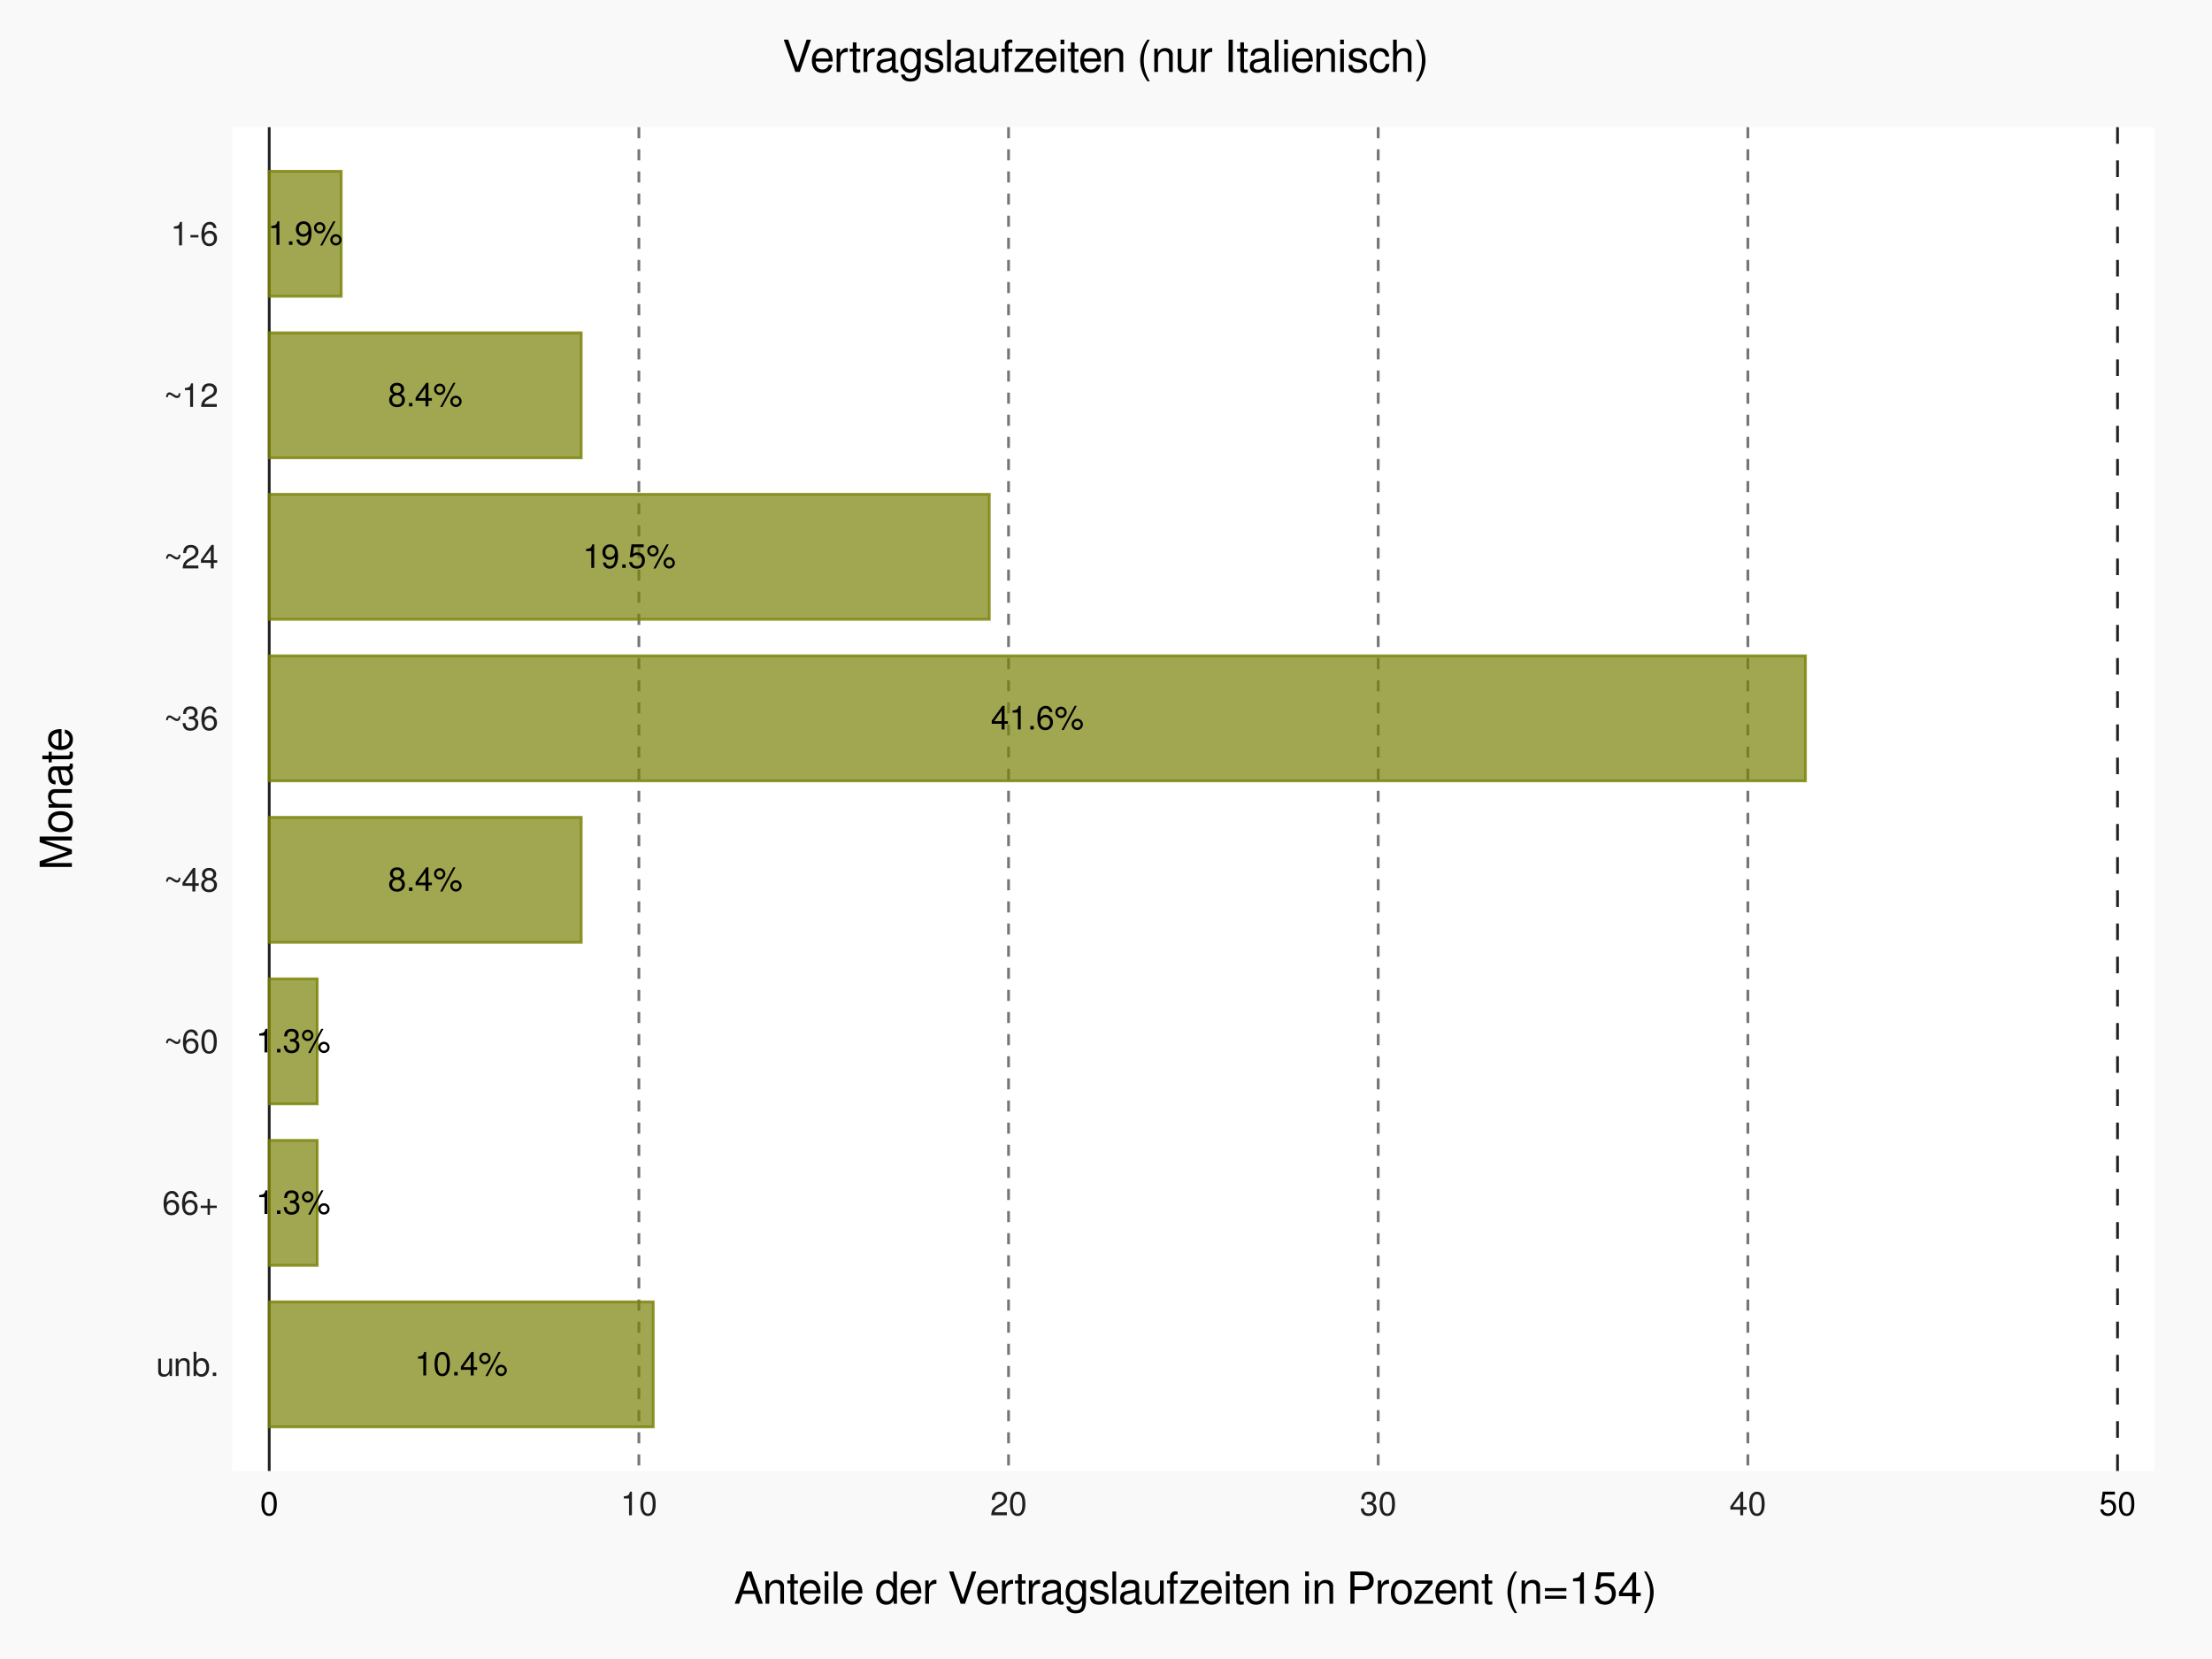
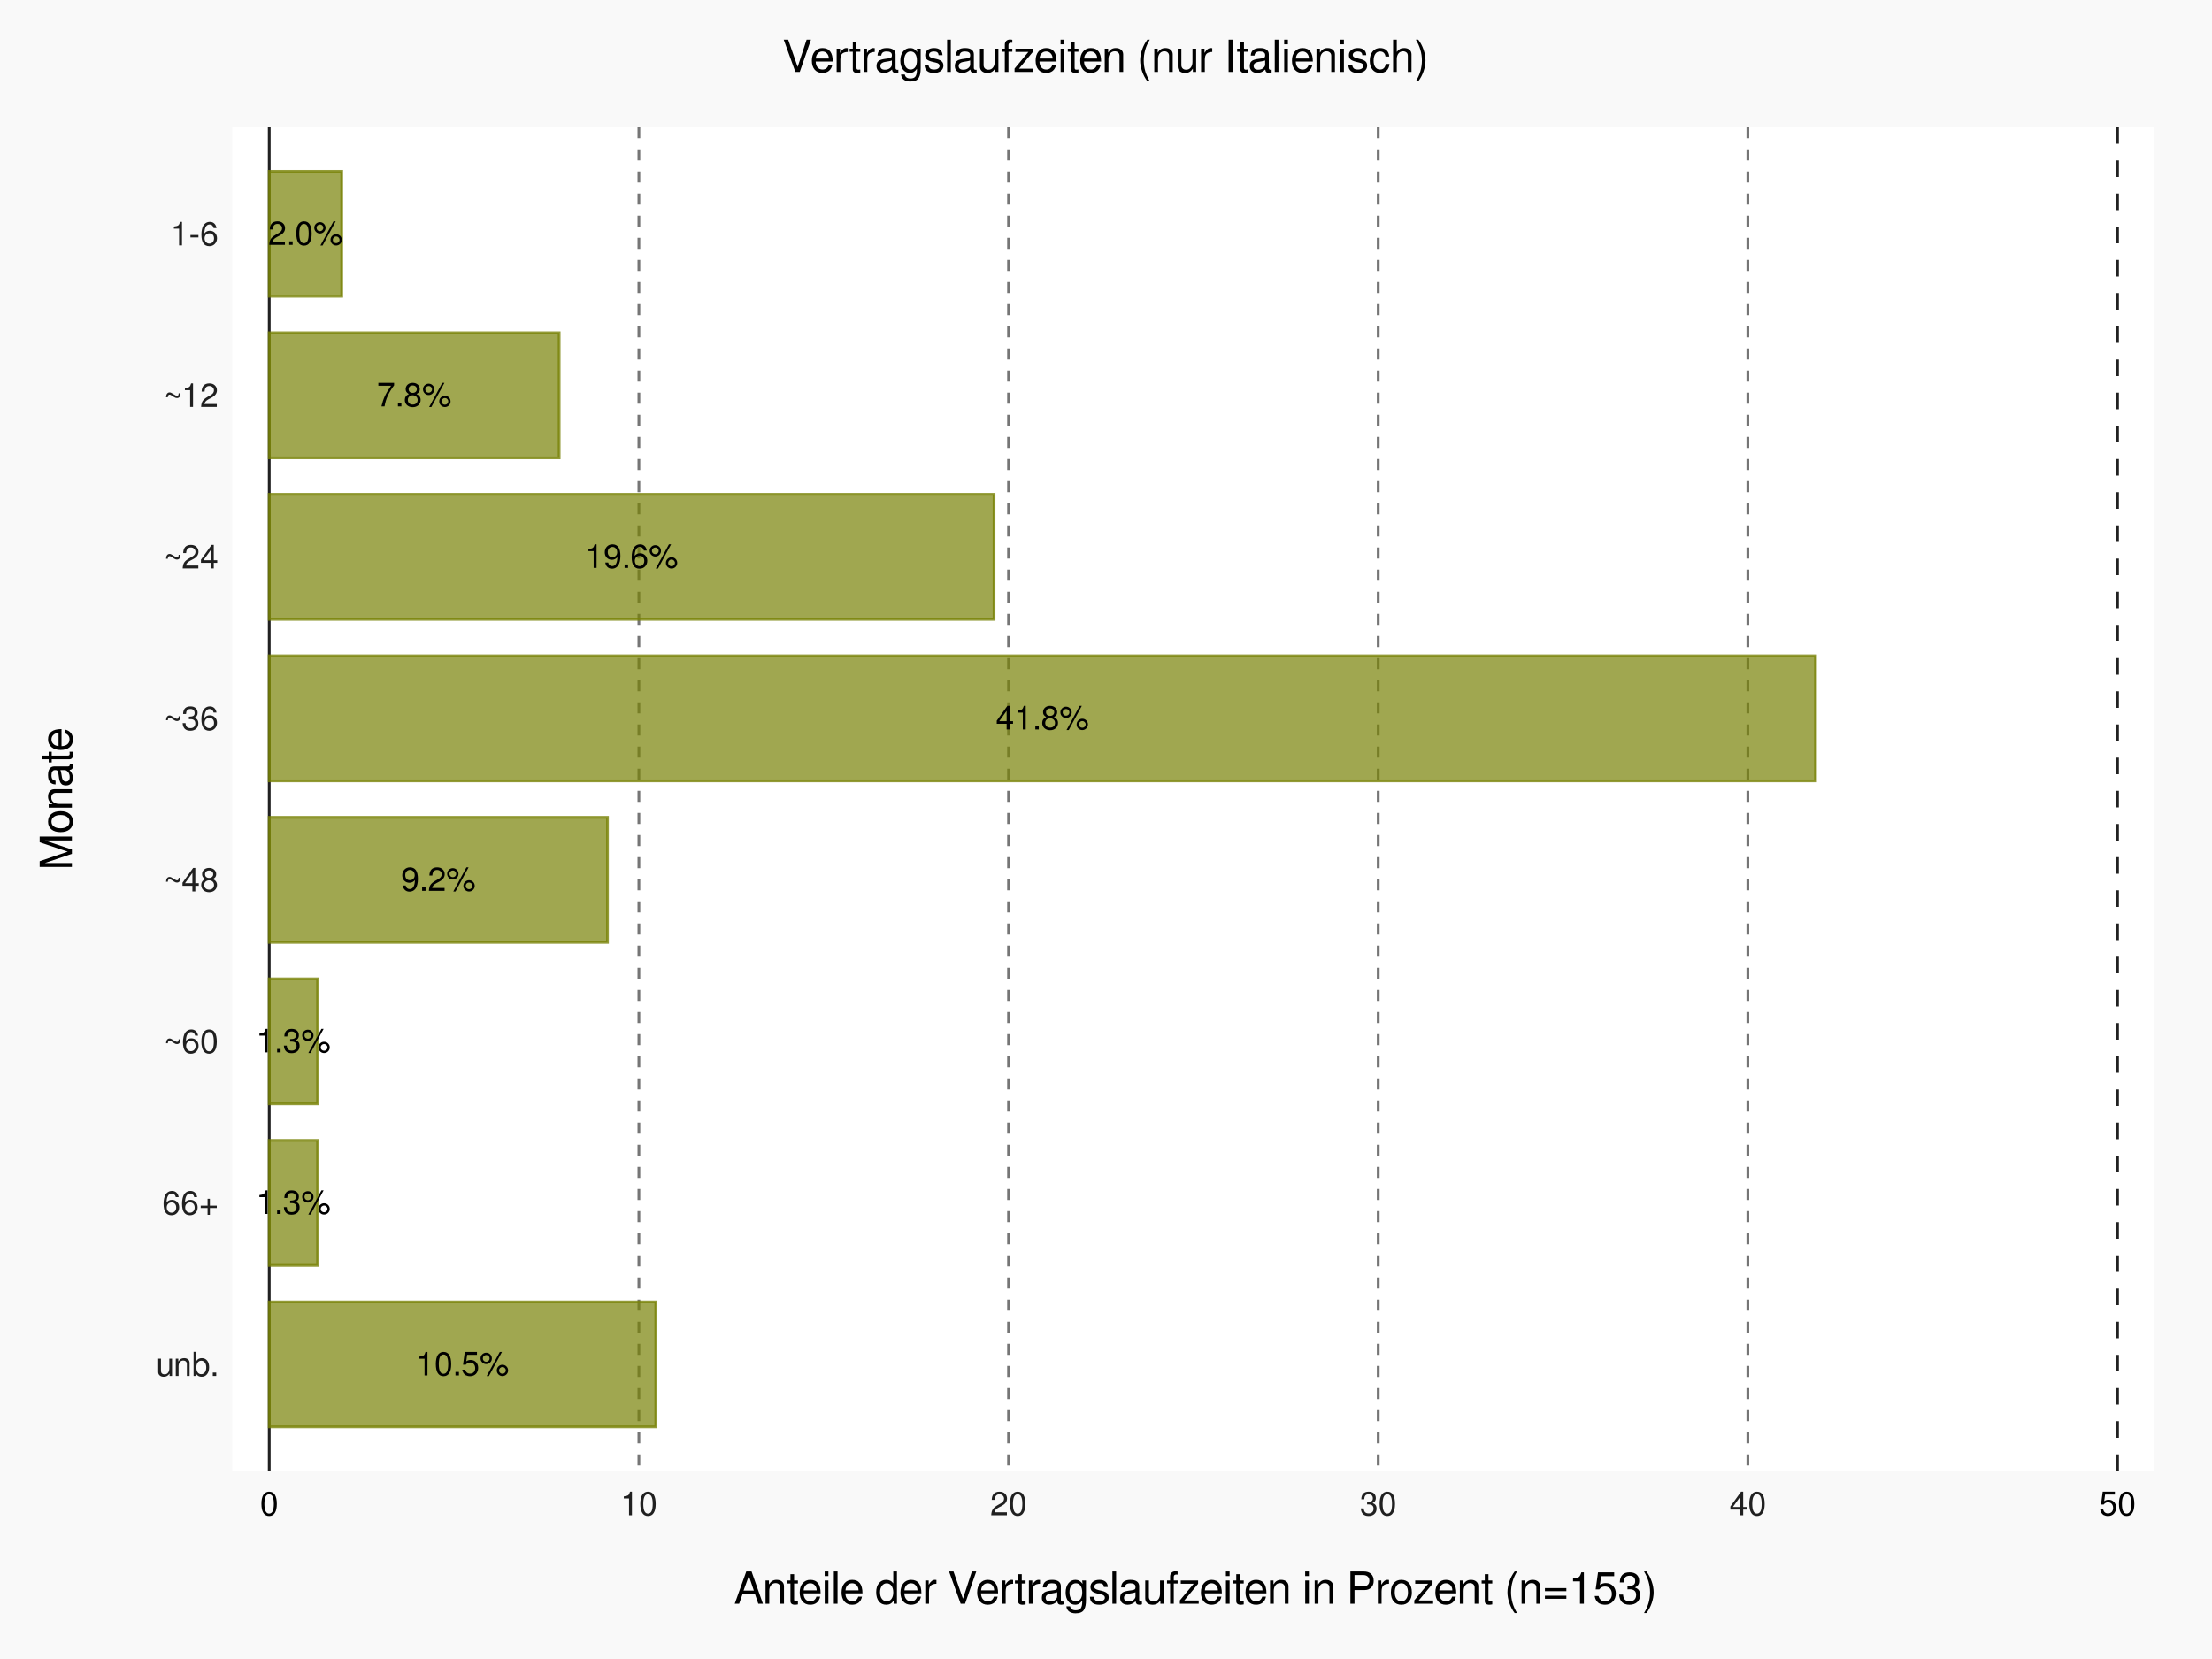
- <svg xmlns="http://www.w3.org/2000/svg" id="chart-3103ba34-6f43-4aed-83cd-1162f090846c" class="pygal-chart" viewBox="0 0 800 600">
+ <svg xmlns="http://www.w3.org/2000/svg" id="chart-85e52eb3-e492-48e3-8ef7-bbec09ffa8a8" class="pygal-chart" viewBox="0 0 800 600">
  <defs>
-     <style type="text/css">#chart-3103ba34-6f43-4aed-83cd-1162f090846c{-webkit-user-select:none;-webkit-font-smoothing:antialiased;font-family:FreeSans}#chart-3103ba34-6f43-4aed-83cd-1162f090846c .title{font-family:FreeSans;font-size:16px}#chart-3103ba34-6f43-4aed-83cd-1162f090846c .legends .legend text{font-family:FreeSans;font-size:14px}#chart-3103ba34-6f43-4aed-83cd-1162f090846c .axis text{font-family:FreeSans;font-size:12px}#chart-3103ba34-6f43-4aed-83cd-1162f090846c .axis text.major{font-family:FreeSans;font-size:12px}#chart-3103ba34-6f43-4aed-83cd-1162f090846c .text-overlay text.value{font-family:FreeSans;font-size:12px}#chart-3103ba34-6f43-4aed-83cd-1162f090846c .text-overlay text.label{font-family:FreeSans;font-size:12px}#chart-3103ba34-6f43-4aed-83cd-1162f090846c .tooltip{font-family:FreeSans;font-size:14px}#chart-3103ba34-6f43-4aed-83cd-1162f090846c text.no_data{font-family:FreeSans;font-size:64px}
- #chart-3103ba34-6f43-4aed-83cd-1162f090846c{background-color:rgba(249,249,249,1)}#chart-3103ba34-6f43-4aed-83cd-1162f090846c path,#chart-3103ba34-6f43-4aed-83cd-1162f090846c line,#chart-3103ba34-6f43-4aed-83cd-1162f090846c rect,#chart-3103ba34-6f43-4aed-83cd-1162f090846c circle{-webkit-transition:150ms;-moz-transition:150ms;transition:150ms}#chart-3103ba34-6f43-4aed-83cd-1162f090846c .graph &gt; .background{fill:rgba(249,249,249,1)}#chart-3103ba34-6f43-4aed-83cd-1162f090846c .plot &gt; .background{fill:rgba(255,255,255,1)}#chart-3103ba34-6f43-4aed-83cd-1162f090846c .graph{fill:rgba(0,0,0,.87)}#chart-3103ba34-6f43-4aed-83cd-1162f090846c text.no_data{fill:rgba(0,0,0,1)}#chart-3103ba34-6f43-4aed-83cd-1162f090846c .title{fill:rgba(0,0,0,1)}#chart-3103ba34-6f43-4aed-83cd-1162f090846c .legends .legend text{fill:rgba(0,0,0,.87)}#chart-3103ba34-6f43-4aed-83cd-1162f090846c .legends .legend:hover text{fill:rgba(0,0,0,1)}#chart-3103ba34-6f43-4aed-83cd-1162f090846c .axis .line{stroke:rgba(0,0,0,1)}#chart-3103ba34-6f43-4aed-83cd-1162f090846c .axis .guide.line{stroke:rgba(0,0,0,.54)}#chart-3103ba34-6f43-4aed-83cd-1162f090846c .axis .major.line{stroke:rgba(0,0,0,.87)}#chart-3103ba34-6f43-4aed-83cd-1162f090846c .axis text.major{fill:rgba(0,0,0,1)}#chart-3103ba34-6f43-4aed-83cd-1162f090846c .axis.y .guides:hover .guide.line,#chart-3103ba34-6f43-4aed-83cd-1162f090846c .line-graph .axis.x .guides:hover .guide.line,#chart-3103ba34-6f43-4aed-83cd-1162f090846c .stackedline-graph .axis.x .guides:hover .guide.line,#chart-3103ba34-6f43-4aed-83cd-1162f090846c .xy-graph .axis.x .guides:hover .guide.line{stroke:rgba(0,0,0,1)}#chart-3103ba34-6f43-4aed-83cd-1162f090846c .axis .guides:hover text{fill:rgba(0,0,0,1)}#chart-3103ba34-6f43-4aed-83cd-1162f090846c .reactive{fill-opacity:.7;stroke-opacity:.8}#chart-3103ba34-6f43-4aed-83cd-1162f090846c .ci{stroke:rgba(0,0,0,.87)}#chart-3103ba34-6f43-4aed-83cd-1162f090846c .reactive.active,#chart-3103ba34-6f43-4aed-83cd-1162f090846c .active .reactive{fill-opacity:.8;stroke-opacity:.9;stroke-width:4}#chart-3103ba34-6f43-4aed-83cd-1162f090846c .ci .reactive.active{stroke-width:1.5}#chart-3103ba34-6f43-4aed-83cd-1162f090846c .series text{fill:rgba(0,0,0,1)}#chart-3103ba34-6f43-4aed-83cd-1162f090846c .tooltip rect{fill:rgba(255,255,255,1);stroke:rgba(0,0,0,1);-webkit-transition:opacity 150ms;-moz-transition:opacity 150ms;transition:opacity 150ms}#chart-3103ba34-6f43-4aed-83cd-1162f090846c .tooltip .label{fill:rgba(0,0,0,.87)}#chart-3103ba34-6f43-4aed-83cd-1162f090846c .tooltip .label{fill:rgba(0,0,0,.87)}#chart-3103ba34-6f43-4aed-83cd-1162f090846c .tooltip .legend{font-size:.8em;fill:rgba(0,0,0,.54)}#chart-3103ba34-6f43-4aed-83cd-1162f090846c .tooltip .x_label{font-size:.6em;fill:rgba(0,0,0,1)}#chart-3103ba34-6f43-4aed-83cd-1162f090846c .tooltip .xlink{font-size:.5em;text-decoration:underline}#chart-3103ba34-6f43-4aed-83cd-1162f090846c .tooltip .value{font-size:1.5em}#chart-3103ba34-6f43-4aed-83cd-1162f090846c .bound{font-size:.5em}#chart-3103ba34-6f43-4aed-83cd-1162f090846c .max-value{font-size:.75em;fill:rgba(0,0,0,.54)}#chart-3103ba34-6f43-4aed-83cd-1162f090846c .map-element{fill:rgba(255,255,255,1);stroke:rgba(0,0,0,.54) !important}#chart-3103ba34-6f43-4aed-83cd-1162f090846c .map-element .reactive{fill-opacity:inherit;stroke-opacity:inherit}#chart-3103ba34-6f43-4aed-83cd-1162f090846c .color-0,#chart-3103ba34-6f43-4aed-83cd-1162f090846c .color-0 a:visited{stroke:#788207;fill:#788207}#chart-3103ba34-6f43-4aed-83cd-1162f090846c .text-overlay .color-0 text{fill:black}
- #chart-3103ba34-6f43-4aed-83cd-1162f090846c text.no_data{text-anchor:middle}#chart-3103ba34-6f43-4aed-83cd-1162f090846c .guide.line{fill:none}#chart-3103ba34-6f43-4aed-83cd-1162f090846c .centered{text-anchor:middle}#chart-3103ba34-6f43-4aed-83cd-1162f090846c .title{text-anchor:middle}#chart-3103ba34-6f43-4aed-83cd-1162f090846c .legends .legend text{fill-opacity:1}#chart-3103ba34-6f43-4aed-83cd-1162f090846c .axis.x text{text-anchor:middle}#chart-3103ba34-6f43-4aed-83cd-1162f090846c .axis.x:not(.web) text[transform]{text-anchor:start}#chart-3103ba34-6f43-4aed-83cd-1162f090846c .axis.x:not(.web) text[transform].backwards{text-anchor:end}#chart-3103ba34-6f43-4aed-83cd-1162f090846c .axis.y text{text-anchor:end}#chart-3103ba34-6f43-4aed-83cd-1162f090846c .axis.y text[transform].backwards{text-anchor:start}#chart-3103ba34-6f43-4aed-83cd-1162f090846c .axis.y2 text{text-anchor:start}#chart-3103ba34-6f43-4aed-83cd-1162f090846c .axis.y2 text[transform].backwards{text-anchor:end}#chart-3103ba34-6f43-4aed-83cd-1162f090846c .axis .guide.line{stroke-dasharray:4,4}#chart-3103ba34-6f43-4aed-83cd-1162f090846c .axis .major.guide.line{stroke-dasharray:6,6}#chart-3103ba34-6f43-4aed-83cd-1162f090846c .horizontal .axis.y .guide.line,#chart-3103ba34-6f43-4aed-83cd-1162f090846c .horizontal .axis.y2 .guide.line,#chart-3103ba34-6f43-4aed-83cd-1162f090846c .vertical .axis.x .guide.line{opacity:0}#chart-3103ba34-6f43-4aed-83cd-1162f090846c .horizontal .axis.always_show .guide.line,#chart-3103ba34-6f43-4aed-83cd-1162f090846c .vertical .axis.always_show .guide.line{opacity:1 !important}#chart-3103ba34-6f43-4aed-83cd-1162f090846c .axis.y .guides:hover .guide.line,#chart-3103ba34-6f43-4aed-83cd-1162f090846c .axis.y2 .guides:hover .guide.line,#chart-3103ba34-6f43-4aed-83cd-1162f090846c .axis.x .guides:hover .guide.line{opacity:1}#chart-3103ba34-6f43-4aed-83cd-1162f090846c .axis .guides:hover text{opacity:1}#chart-3103ba34-6f43-4aed-83cd-1162f090846c .nofill{fill:none}#chart-3103ba34-6f43-4aed-83cd-1162f090846c .subtle-fill{fill-opacity:.2}#chart-3103ba34-6f43-4aed-83cd-1162f090846c .dot{stroke-width:1px;fill-opacity:1}#chart-3103ba34-6f43-4aed-83cd-1162f090846c .dot.active{stroke-width:5px}#chart-3103ba34-6f43-4aed-83cd-1162f090846c .dot.negative{fill:transparent}#chart-3103ba34-6f43-4aed-83cd-1162f090846c text,#chart-3103ba34-6f43-4aed-83cd-1162f090846c tspan{stroke:none !important}#chart-3103ba34-6f43-4aed-83cd-1162f090846c .series text.active{opacity:1}#chart-3103ba34-6f43-4aed-83cd-1162f090846c .tooltip rect{fill-opacity:.95;stroke-width:.5}#chart-3103ba34-6f43-4aed-83cd-1162f090846c .tooltip text{fill-opacity:1}#chart-3103ba34-6f43-4aed-83cd-1162f090846c .showable{visibility:hidden}#chart-3103ba34-6f43-4aed-83cd-1162f090846c .showable.shown{visibility:visible}#chart-3103ba34-6f43-4aed-83cd-1162f090846c .gauge-background{fill:rgba(229,229,229,1);stroke:none}#chart-3103ba34-6f43-4aed-83cd-1162f090846c .bg-lines{stroke:rgba(249,249,249,1);stroke-width:2px}</style>
+     <style type="text/css">#chart-85e52eb3-e492-48e3-8ef7-bbec09ffa8a8{-webkit-user-select:none;-webkit-font-smoothing:antialiased;font-family:FreeSans}#chart-85e52eb3-e492-48e3-8ef7-bbec09ffa8a8 .title{font-family:FreeSans;font-size:16px}#chart-85e52eb3-e492-48e3-8ef7-bbec09ffa8a8 .legends .legend text{font-family:FreeSans;font-size:14px}#chart-85e52eb3-e492-48e3-8ef7-bbec09ffa8a8 .axis text{font-family:FreeSans;font-size:12px}#chart-85e52eb3-e492-48e3-8ef7-bbec09ffa8a8 .axis text.major{font-family:FreeSans;font-size:12px}#chart-85e52eb3-e492-48e3-8ef7-bbec09ffa8a8 .text-overlay text.value{font-family:FreeSans;font-size:12px}#chart-85e52eb3-e492-48e3-8ef7-bbec09ffa8a8 .text-overlay text.label{font-family:FreeSans;font-size:12px}#chart-85e52eb3-e492-48e3-8ef7-bbec09ffa8a8 .tooltip{font-family:FreeSans;font-size:14px}#chart-85e52eb3-e492-48e3-8ef7-bbec09ffa8a8 text.no_data{font-family:FreeSans;font-size:64px}
+ #chart-85e52eb3-e492-48e3-8ef7-bbec09ffa8a8{background-color:rgba(249,249,249,1)}#chart-85e52eb3-e492-48e3-8ef7-bbec09ffa8a8 path,#chart-85e52eb3-e492-48e3-8ef7-bbec09ffa8a8 line,#chart-85e52eb3-e492-48e3-8ef7-bbec09ffa8a8 rect,#chart-85e52eb3-e492-48e3-8ef7-bbec09ffa8a8 circle{-webkit-transition:150ms;-moz-transition:150ms;transition:150ms}#chart-85e52eb3-e492-48e3-8ef7-bbec09ffa8a8 .graph &gt; .background{fill:rgba(249,249,249,1)}#chart-85e52eb3-e492-48e3-8ef7-bbec09ffa8a8 .plot &gt; .background{fill:rgba(255,255,255,1)}#chart-85e52eb3-e492-48e3-8ef7-bbec09ffa8a8 .graph{fill:rgba(0,0,0,.87)}#chart-85e52eb3-e492-48e3-8ef7-bbec09ffa8a8 text.no_data{fill:rgba(0,0,0,1)}#chart-85e52eb3-e492-48e3-8ef7-bbec09ffa8a8 .title{fill:rgba(0,0,0,1)}#chart-85e52eb3-e492-48e3-8ef7-bbec09ffa8a8 .legends .legend text{fill:rgba(0,0,0,.87)}#chart-85e52eb3-e492-48e3-8ef7-bbec09ffa8a8 .legends .legend:hover text{fill:rgba(0,0,0,1)}#chart-85e52eb3-e492-48e3-8ef7-bbec09ffa8a8 .axis .line{stroke:rgba(0,0,0,1)}#chart-85e52eb3-e492-48e3-8ef7-bbec09ffa8a8 .axis .guide.line{stroke:rgba(0,0,0,.54)}#chart-85e52eb3-e492-48e3-8ef7-bbec09ffa8a8 .axis .major.line{stroke:rgba(0,0,0,.87)}#chart-85e52eb3-e492-48e3-8ef7-bbec09ffa8a8 .axis text.major{fill:rgba(0,0,0,1)}#chart-85e52eb3-e492-48e3-8ef7-bbec09ffa8a8 .axis.y .guides:hover .guide.line,#chart-85e52eb3-e492-48e3-8ef7-bbec09ffa8a8 .line-graph .axis.x .guides:hover .guide.line,#chart-85e52eb3-e492-48e3-8ef7-bbec09ffa8a8 .stackedline-graph .axis.x .guides:hover .guide.line,#chart-85e52eb3-e492-48e3-8ef7-bbec09ffa8a8 .xy-graph .axis.x .guides:hover .guide.line{stroke:rgba(0,0,0,1)}#chart-85e52eb3-e492-48e3-8ef7-bbec09ffa8a8 .axis .guides:hover text{fill:rgba(0,0,0,1)}#chart-85e52eb3-e492-48e3-8ef7-bbec09ffa8a8 .reactive{fill-opacity:.7;stroke-opacity:.8}#chart-85e52eb3-e492-48e3-8ef7-bbec09ffa8a8 .ci{stroke:rgba(0,0,0,.87)}#chart-85e52eb3-e492-48e3-8ef7-bbec09ffa8a8 .reactive.active,#chart-85e52eb3-e492-48e3-8ef7-bbec09ffa8a8 .active .reactive{fill-opacity:.8;stroke-opacity:.9;stroke-width:4}#chart-85e52eb3-e492-48e3-8ef7-bbec09ffa8a8 .ci .reactive.active{stroke-width:1.5}#chart-85e52eb3-e492-48e3-8ef7-bbec09ffa8a8 .series text{fill:rgba(0,0,0,1)}#chart-85e52eb3-e492-48e3-8ef7-bbec09ffa8a8 .tooltip rect{fill:rgba(255,255,255,1);stroke:rgba(0,0,0,1);-webkit-transition:opacity 150ms;-moz-transition:opacity 150ms;transition:opacity 150ms}#chart-85e52eb3-e492-48e3-8ef7-bbec09ffa8a8 .tooltip .label{fill:rgba(0,0,0,.87)}#chart-85e52eb3-e492-48e3-8ef7-bbec09ffa8a8 .tooltip .label{fill:rgba(0,0,0,.87)}#chart-85e52eb3-e492-48e3-8ef7-bbec09ffa8a8 .tooltip .legend{font-size:.8em;fill:rgba(0,0,0,.54)}#chart-85e52eb3-e492-48e3-8ef7-bbec09ffa8a8 .tooltip .x_label{font-size:.6em;fill:rgba(0,0,0,1)}#chart-85e52eb3-e492-48e3-8ef7-bbec09ffa8a8 .tooltip .xlink{font-size:.5em;text-decoration:underline}#chart-85e52eb3-e492-48e3-8ef7-bbec09ffa8a8 .tooltip .value{font-size:1.5em}#chart-85e52eb3-e492-48e3-8ef7-bbec09ffa8a8 .bound{font-size:.5em}#chart-85e52eb3-e492-48e3-8ef7-bbec09ffa8a8 .max-value{font-size:.75em;fill:rgba(0,0,0,.54)}#chart-85e52eb3-e492-48e3-8ef7-bbec09ffa8a8 .map-element{fill:rgba(255,255,255,1);stroke:rgba(0,0,0,.54) !important}#chart-85e52eb3-e492-48e3-8ef7-bbec09ffa8a8 .map-element .reactive{fill-opacity:inherit;stroke-opacity:inherit}#chart-85e52eb3-e492-48e3-8ef7-bbec09ffa8a8 .color-0,#chart-85e52eb3-e492-48e3-8ef7-bbec09ffa8a8 .color-0 a:visited{stroke:#788207;fill:#788207}#chart-85e52eb3-e492-48e3-8ef7-bbec09ffa8a8 .text-overlay .color-0 text{fill:black}
+ #chart-85e52eb3-e492-48e3-8ef7-bbec09ffa8a8 text.no_data{text-anchor:middle}#chart-85e52eb3-e492-48e3-8ef7-bbec09ffa8a8 .guide.line{fill:none}#chart-85e52eb3-e492-48e3-8ef7-bbec09ffa8a8 .centered{text-anchor:middle}#chart-85e52eb3-e492-48e3-8ef7-bbec09ffa8a8 .title{text-anchor:middle}#chart-85e52eb3-e492-48e3-8ef7-bbec09ffa8a8 .legends .legend text{fill-opacity:1}#chart-85e52eb3-e492-48e3-8ef7-bbec09ffa8a8 .axis.x text{text-anchor:middle}#chart-85e52eb3-e492-48e3-8ef7-bbec09ffa8a8 .axis.x:not(.web) text[transform]{text-anchor:start}#chart-85e52eb3-e492-48e3-8ef7-bbec09ffa8a8 .axis.x:not(.web) text[transform].backwards{text-anchor:end}#chart-85e52eb3-e492-48e3-8ef7-bbec09ffa8a8 .axis.y text{text-anchor:end}#chart-85e52eb3-e492-48e3-8ef7-bbec09ffa8a8 .axis.y text[transform].backwards{text-anchor:start}#chart-85e52eb3-e492-48e3-8ef7-bbec09ffa8a8 .axis.y2 text{text-anchor:start}#chart-85e52eb3-e492-48e3-8ef7-bbec09ffa8a8 .axis.y2 text[transform].backwards{text-anchor:end}#chart-85e52eb3-e492-48e3-8ef7-bbec09ffa8a8 .axis .guide.line{stroke-dasharray:4,4}#chart-85e52eb3-e492-48e3-8ef7-bbec09ffa8a8 .axis .major.guide.line{stroke-dasharray:6,6}#chart-85e52eb3-e492-48e3-8ef7-bbec09ffa8a8 .horizontal .axis.y .guide.line,#chart-85e52eb3-e492-48e3-8ef7-bbec09ffa8a8 .horizontal .axis.y2 .guide.line,#chart-85e52eb3-e492-48e3-8ef7-bbec09ffa8a8 .vertical .axis.x .guide.line{opacity:0}#chart-85e52eb3-e492-48e3-8ef7-bbec09ffa8a8 .horizontal .axis.always_show .guide.line,#chart-85e52eb3-e492-48e3-8ef7-bbec09ffa8a8 .vertical .axis.always_show .guide.line{opacity:1 !important}#chart-85e52eb3-e492-48e3-8ef7-bbec09ffa8a8 .axis.y .guides:hover .guide.line,#chart-85e52eb3-e492-48e3-8ef7-bbec09ffa8a8 .axis.y2 .guides:hover .guide.line,#chart-85e52eb3-e492-48e3-8ef7-bbec09ffa8a8 .axis.x .guides:hover .guide.line{opacity:1}#chart-85e52eb3-e492-48e3-8ef7-bbec09ffa8a8 .axis .guides:hover text{opacity:1}#chart-85e52eb3-e492-48e3-8ef7-bbec09ffa8a8 .nofill{fill:none}#chart-85e52eb3-e492-48e3-8ef7-bbec09ffa8a8 .subtle-fill{fill-opacity:.2}#chart-85e52eb3-e492-48e3-8ef7-bbec09ffa8a8 .dot{stroke-width:1px;fill-opacity:1}#chart-85e52eb3-e492-48e3-8ef7-bbec09ffa8a8 .dot.active{stroke-width:5px}#chart-85e52eb3-e492-48e3-8ef7-bbec09ffa8a8 .dot.negative{fill:transparent}#chart-85e52eb3-e492-48e3-8ef7-bbec09ffa8a8 text,#chart-85e52eb3-e492-48e3-8ef7-bbec09ffa8a8 tspan{stroke:none !important}#chart-85e52eb3-e492-48e3-8ef7-bbec09ffa8a8 .series text.active{opacity:1}#chart-85e52eb3-e492-48e3-8ef7-bbec09ffa8a8 .tooltip rect{fill-opacity:.95;stroke-width:.5}#chart-85e52eb3-e492-48e3-8ef7-bbec09ffa8a8 .tooltip text{fill-opacity:1}#chart-85e52eb3-e492-48e3-8ef7-bbec09ffa8a8 .showable{visibility:hidden}#chart-85e52eb3-e492-48e3-8ef7-bbec09ffa8a8 .showable.shown{visibility:visible}#chart-85e52eb3-e492-48e3-8ef7-bbec09ffa8a8 .gauge-background{fill:rgba(229,229,229,1);stroke:none}#chart-85e52eb3-e492-48e3-8ef7-bbec09ffa8a8 .bg-lines{stroke:rgba(249,249,249,1);stroke-width:2px}</style>
  </defs>
  <g class="graph horizontalbar-graph horizontal">
    <rect x="0" y="0" width="800" height="600" class="background" />
    <g transform="translate(84, 46)" class="plot">
      <rect x="0" y="0" width="695.2" height="486" class="background" />
      <g class="axis y">
        <g class="guides">
          <text x="-5" y="451.647" class="">unb.</text>
        </g>
        <g class="guides">
          <text x="-5" y="393.234" class="">66+</text>
        </g>
        <g class="guides">
          <text x="-5" y="334.82" class="">~60</text>
        </g>
        <g class="guides">
          <text x="-5" y="276.407" class="">~48</text>
        </g>
        <g class="guides">
          <text x="-5" y="217.993" class="">~36</text>
        </g>
        <g class="guides">
          <text x="-5" y="159.58" class="">~24</text>
        </g>
        <g class="guides">
          <text x="-5" y="101.166" class="">~12</text>
        </g>
        <g class="guides">
          <text x="-5" y="42.753" class="">1-6</text>
        </g>
      </g>
      <g class="axis x always_show">
        <g class="guides">
          <path d="M13.369 0 v486" class="axis major line" />
          <text x="13.369" y="502.0" class="major">0</text>
        </g>
        <g class="guides">
          <path d="M147.062 0 v486" class="guide line" />
          <text x="147.062" y="502.0" class="">10</text>
        </g>
        <g class="guides">
          <path d="M280.754 0 v486" class="guide line" />
          <text x="280.754" y="502.0" class="">20</text>
        </g>
        <g class="guides">
          <path d="M414.446 0 v486" class="guide line" />
          <text x="414.446" y="502.0" class="">30</text>
        </g>
        <g class="guides">
          <path d="M548.138 0 v486" class="guide line" />
          <text x="548.138" y="502.0" class="">40</text>
        </g>
        <g class="guides">
          <path d="M681.831 0 v486" class="major guide line" />
          <text x="681.831" y="502.0" class="major">50</text>
        </g>
      </g>
      <g class="series serie-0 color-0">
        <g class="bars">
          <g class="bar">
-             <rect x="13.369" y="424.829" rx="0" ry="0" width="138.901" height="45.235" class="rect reactive tooltip-trigger" />
+             <rect x="13.369" y="424.829" rx="0" ry="0" width="139.809" height="45.235" class="rect reactive tooltip-trigger" />
          </g>
          <g class="bar">
-             <rect x="13.369" y="366.416" rx="0" ry="0" width="17.363" height="45.235" class="rect reactive tooltip-trigger" />
+             <rect x="13.369" y="366.416" rx="0" ry="0" width="17.476" height="45.235" class="rect reactive tooltip-trigger" />
          </g>
          <g class="bar">
-             <rect x="13.369" y="308.003" rx="0" ry="0" width="17.363" height="45.235" class="rect reactive tooltip-trigger" />
+             <rect x="13.369" y="308.003" rx="0" ry="0" width="17.476" height="45.235" class="rect reactive tooltip-trigger" />
          </g>
          <g class="bar">
-             <rect x="13.369" y="249.589" rx="0" ry="0" width="112.857" height="45.235" class="rect reactive tooltip-trigger" />
+             <rect x="13.369" y="249.589" rx="0" ry="0" width="122.333" height="45.235" class="rect reactive tooltip-trigger" />
          </g>
          <g class="bar">
-             <rect x="13.369" y="191.176" rx="0" ry="0" width="555.604" height="45.235" class="rect reactive tooltip-trigger" />
+             <rect x="13.369" y="191.176" rx="0" ry="0" width="559.236" height="45.235" class="rect reactive tooltip-trigger" />
          </g>
          <g class="bar">
-             <rect x="13.369" y="132.762" rx="0" ry="0" width="260.44" height="45.235" class="rect reactive tooltip-trigger" />
+             <rect x="13.369" y="132.762" rx="0" ry="0" width="262.142" height="45.235" class="rect reactive tooltip-trigger" />
          </g>
          <g class="bar">
-             <rect x="13.369" y="74.349" rx="0" ry="0" width="112.857" height="45.235" class="rect reactive tooltip-trigger" />
+             <rect x="13.369" y="74.349" rx="0" ry="0" width="104.857" height="45.235" class="rect reactive tooltip-trigger" />
          </g>
          <g class="bar">
-             <rect x="13.369" y="15.935" rx="0" ry="0" width="26.044" height="45.235" class="rect reactive tooltip-trigger" />
+             <rect x="13.369" y="15.935" rx="0" ry="0" width="26.214" height="45.235" class="rect reactive tooltip-trigger" />
          </g>
        </g>
      </g>
    </g>
    <g class="titles">
      <text x="400.0" y="26" class="title plot_title">Vertragslaufzeiten (nur Italienisch)</text>
-       <text x="432.4" y="580" class="title">Anteile der Vertragslaufzeiten in Prozent (n=154)</text>
+       <text x="432.4" y="580" class="title">Anteile der Vertragslaufzeiten in Prozent (n=153)</text>
      <text x="0" y="315.0" class="title" transform="rotate(-90 0 289)">Monate</text>
    </g>
    <g transform="translate(84, 46)" class="plot overlay">
      <g class="series serie-0 color-0" />
    </g>
    <g transform="translate(84, 46)" class="plot text-overlay">
      <g class="series serie-0 color-0">
-         <text text-anchor="middle" x="82.82" y="451.447" class="value">10.4%</text>
-         <text text-anchor="middle" x="22.051" y="393.034" class="value">1.3%</text>
-         <text text-anchor="middle" x="22.051" y="334.62" class="value">1.3%</text>
-         <text text-anchor="middle" x="69.798" y="276.207" class="value">8.4%</text>
-         <text text-anchor="middle" x="291.171" y="217.793" class="value">41.6%</text>
-         <text text-anchor="middle" x="143.589" y="159.38" class="value">19.5%</text>
-         <text text-anchor="middle" x="69.798" y="100.966" class="value">8.4%</text>
-         <text text-anchor="middle" x="26.391" y="42.553" class="value">1.9%</text>
+         <text text-anchor="middle" x="83.274" y="451.447" class="value">10.5%</text>
+         <text text-anchor="middle" x="22.107" y="393.034" class="value">1.3%</text>
+         <text text-anchor="middle" x="22.107" y="334.62" class="value">1.3%</text>
+         <text text-anchor="middle" x="74.536" y="276.207" class="value">9.2%</text>
+         <text text-anchor="middle" x="292.987" y="217.793" class="value">41.8%</text>
+         <text text-anchor="middle" x="144.44" y="159.38" class="value">19.6%</text>
+         <text text-anchor="middle" x="65.798" y="100.966" class="value">7.8%</text>
+         <text text-anchor="middle" x="26.476" y="42.553" class="value">2.0%</text>
      </g>
    </g>
    <g transform="translate(84, 46)" class="plot tooltip-overlay">
      <g transform="translate(0 0)" style="opacity: 0" class="tooltip">
        <rect rx="0" ry="0" width="0" height="0" class="tooltip-box" />
        <g class="text" />
      </g>
    </g>
  </g>
</svg>
